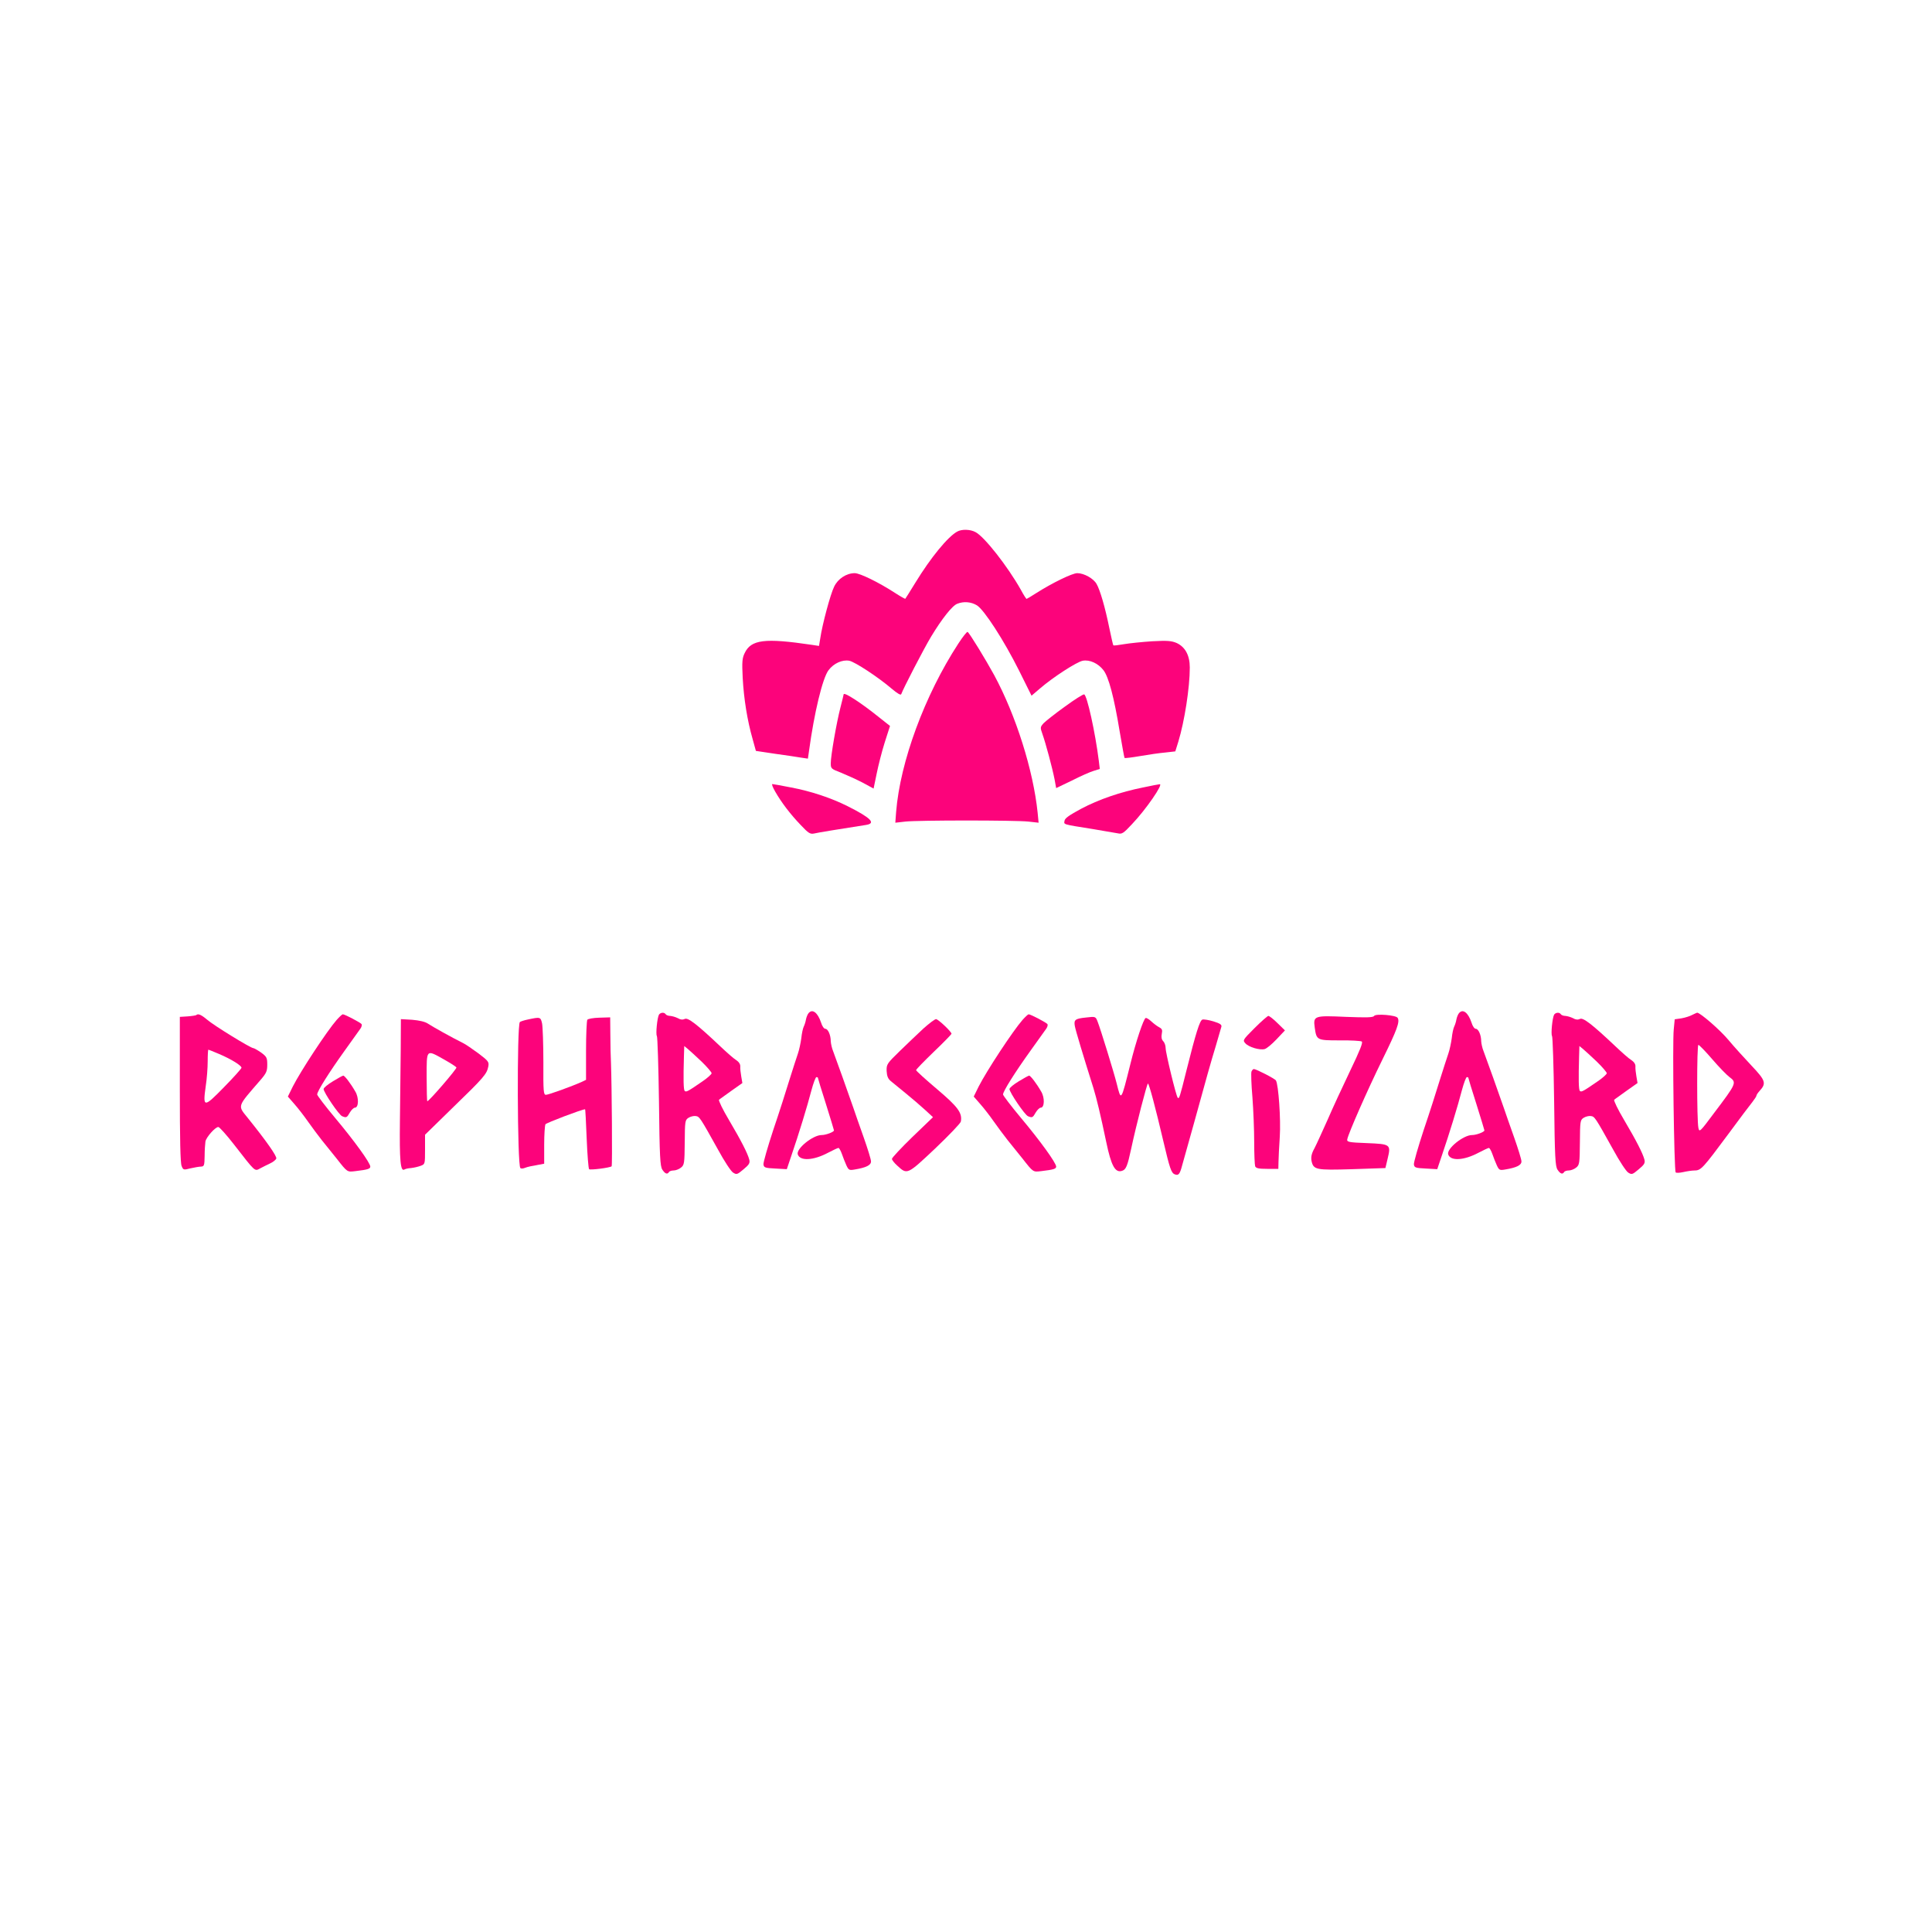
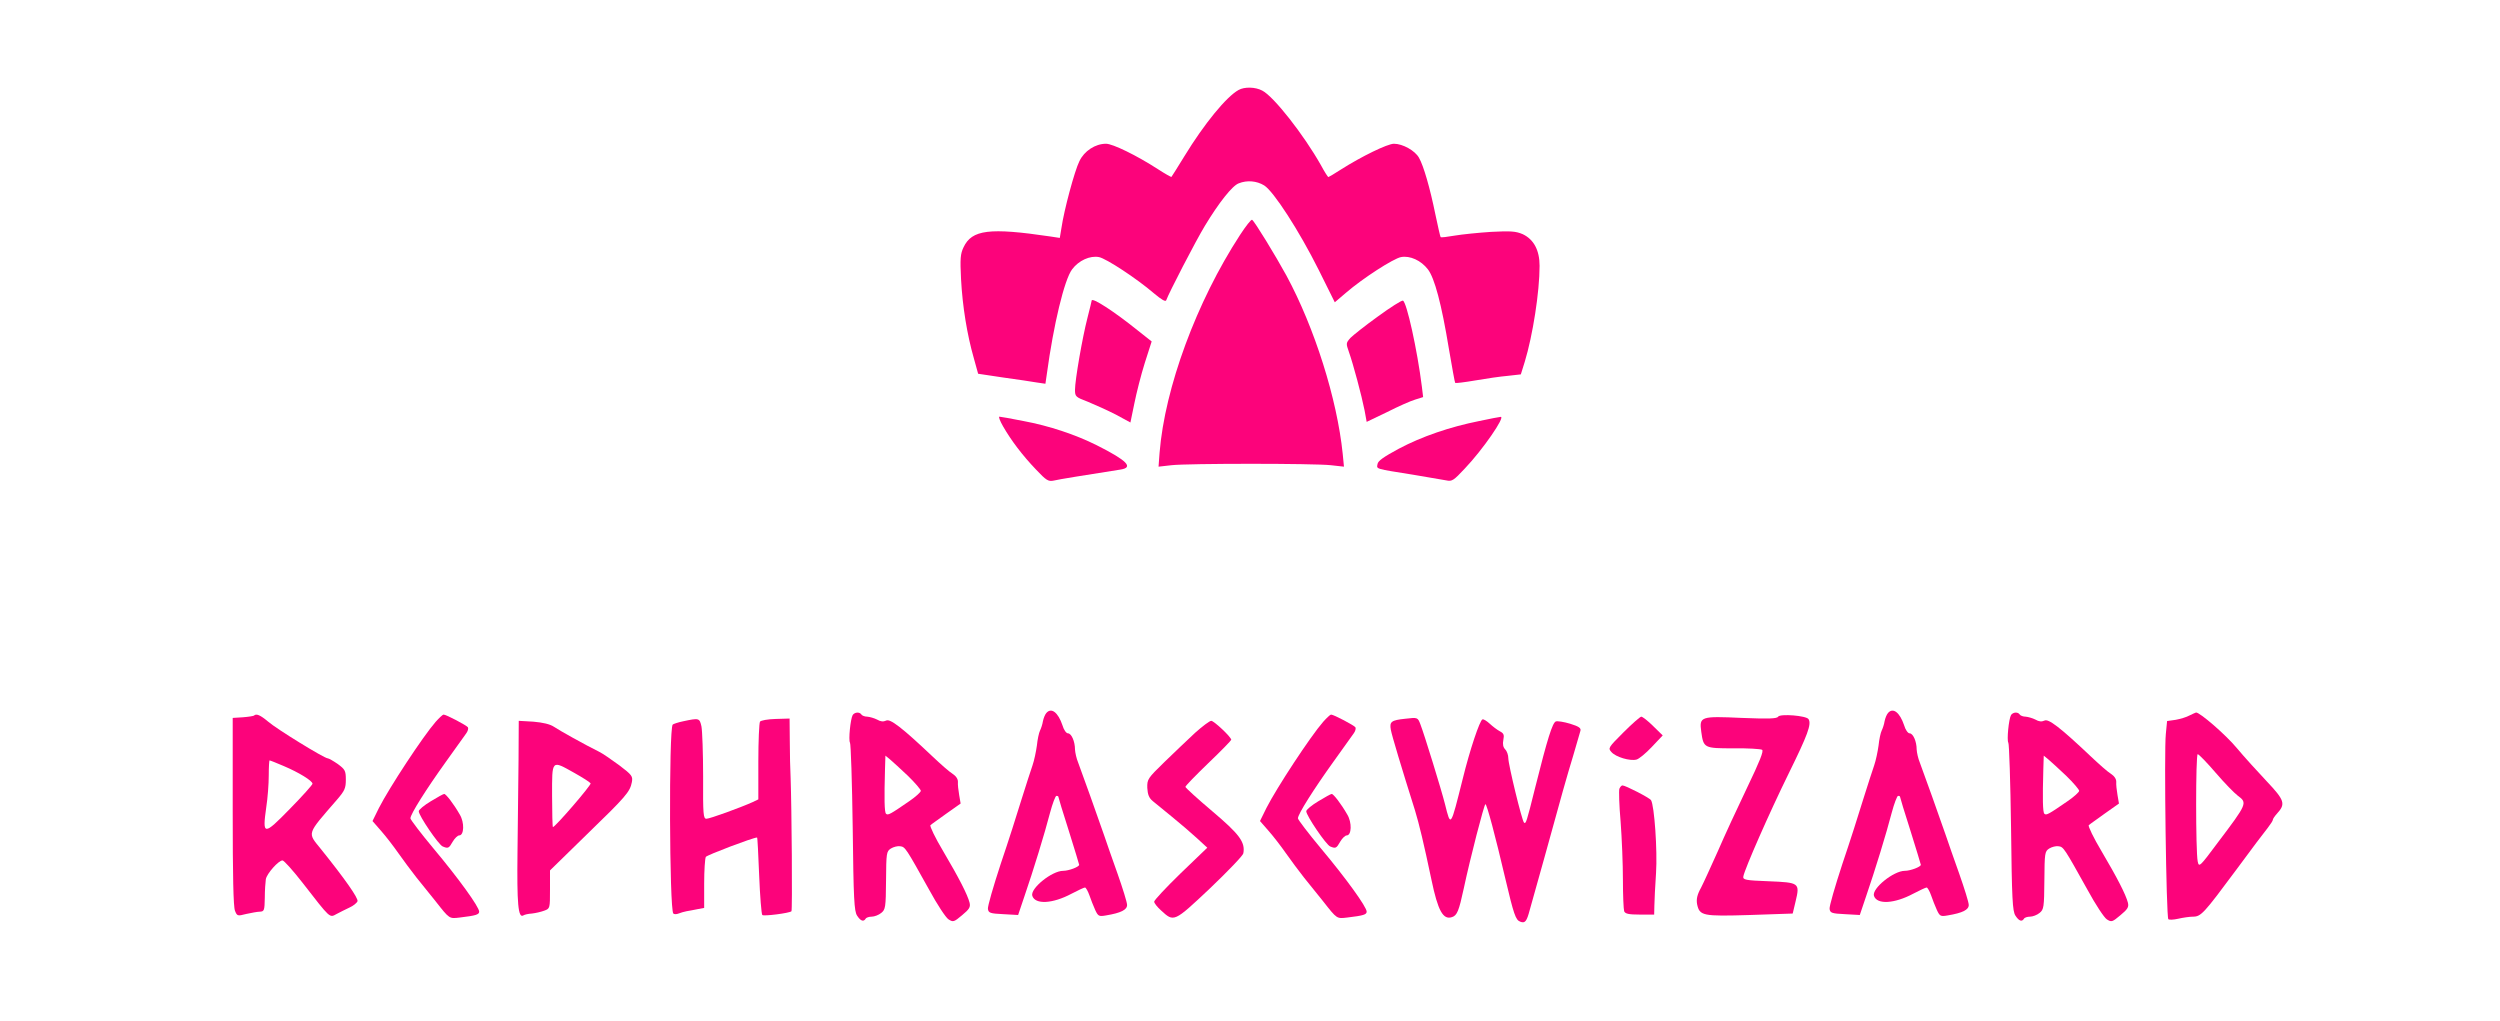
- <svg xmlns="http://www.w3.org/2000/svg" version="1.0" width="1200pt" height="1200pt" viewBox="0 0 1200 1200" preserveAspectRatio="xMidYMid meet">
-   <g transform="translate(0,1200) scale(0.1,-0.1)" fill="#fc037b" stroke="none">
-     <path d="M5945 8698 c-58 -32 -164 -161 -260 -318 -32 -52 -60 -97 -62 -99 -1 -2 -31 15 -65 37 -102 66 -217 122 -249 122 -52 0 -105 -35 -128 -84 -23 -46 -74 -236 -86 -320 l-8 -48 -46 7 c-291 43 -376 33 -416 -52 -15 -31 -17 -54 -12 -153 7 -131 29 -266 61 -378 l21 -76 120 -18 c66 -9 139 -20 162 -24 l41 -6 7 48 c32 236 84 452 121 501 32 43 86 67 129 59 35 -7 180 -102 264 -174 37 -31 56 -42 59 -33 11 32 141 284 186 358 66 109 131 192 162 203 40 16 86 12 122 -10 45 -28 167 -216 262 -406 l77 -155 54 46 c80 69 227 164 264 171 43 8 96 -16 129 -59 32 -42 65 -164 101 -383 15 -87 28 -161 30 -162 2 -2 45 3 97 12 51 9 121 19 156 22 l62 7 19 61 c38 125 71 334 71 460 0 75 -28 127 -81 152 -33 14 -57 16 -152 11 -61 -4 -140 -12 -175 -18 -35 -6 -65 -10 -67 -7 -2 2 -13 51 -25 108 -26 128 -57 235 -79 273 -19 34 -78 67 -120 67 -31 0 -156 -61 -255 -124 -31 -20 -58 -36 -60 -36 -2 0 -19 26 -36 58 -82 145 -226 329 -281 357 -33 18 -86 19 -114 3z" />
-     <path d="M5952 8002 c-209 -321 -361 -734 -386 -1045 l-5 -67 62 7 c79 9 682 9 765 0 l63 -7 -6 62 c-27 263 -135 605 -270 855 -52 95 -153 261 -165 268 -4 3 -30 -30 -58 -73z" />
-     <path d="M5240 7687 c0 -2 -9 -39 -20 -82 -25 -97 -60 -300 -60 -346 0 -33 3 -35 63 -58 34 -14 94 -41 133 -61 l70 -38 19 92 c10 50 32 137 50 194 l33 103 -67 53 c-113 91 -221 161 -221 143z" />
-     <path d="M6614 7611 c-60 -43 -119 -90 -132 -103 -21 -24 -22 -26 -7 -68 20 -56 61 -209 75 -280 l10 -55 98 47 c53 27 114 54 135 60 l38 12 -6 50 c-22 176 -73 407 -91 413 -6 2 -60 -32 -120 -76z" />
-     <path d="M4815 7083 c39 -68 93 -139 158 -207 49 -52 59 -58 84 -53 23 6 156 27 321 53 65 10 33 43 -114 117 -102 51 -228 93 -351 116 -59 12 -112 21 -116 21 -5 0 3 -21 18 -47z" />
-     <path d="M7100 7109 c-140 -28 -275 -74 -386 -133 -72 -39 -100 -58 -102 -74 -4 -24 -15 -21 173 -51 72 -12 143 -24 158 -27 26 -6 35 0 88 57 86 90 197 251 172 248 -5 0 -51 -9 -103 -20z" />
-     <path d="M5022 5707 c-6 -7 -13 -24 -16 -39 -2 -14 -9 -35 -14 -45 -5 -10 -12 -42 -15 -72 -4 -29 -13 -72 -21 -95 -8 -22 -31 -95 -52 -161 -20 -66 -65 -207 -101 -313 -35 -107 -63 -203 -61 -215 3 -19 10 -22 74 -25 l71 -4 30 89 c43 125 98 304 123 401 12 45 26 82 31 82 5 0 9 -2 9 -4 0 -3 22 -76 50 -163 27 -87 50 -161 50 -164 0 -10 -50 -29 -77 -29 -54 0 -159 -85 -148 -120 14 -43 98 -38 188 10 31 16 60 30 65 30 4 0 14 -17 21 -37 7 -21 20 -53 28 -71 14 -30 18 -32 52 -26 72 12 101 27 101 50 0 13 -21 80 -46 151 -25 70 -54 153 -64 183 -26 76 -109 308 -125 350 -8 19 -14 47 -15 62 0 39 -17 78 -34 78 -8 0 -20 17 -26 38 -21 63 -54 88 -78 59z" />
-     <path d="M9062 5707 c-6 -7 -13 -24 -16 -39 -2 -14 -9 -35 -14 -45 -5 -10 -12 -42 -15 -72 -4 -29 -13 -72 -21 -95 -8 -22 -31 -95 -52 -161 -20 -66 -65 -207 -101 -313 -35 -107 -63 -203 -61 -215 3 -19 10 -22 74 -25 l71 -4 30 89 c43 125 98 304 123 401 12 45 26 82 31 82 5 0 9 -2 9 -4 0 -3 22 -76 50 -163 27 -87 50 -161 50 -164 0 -10 -50 -29 -77 -29 -54 0 -159 -85 -148 -120 14 -43 98 -38 188 10 31 16 60 30 65 30 4 0 14 -17 21 -37 7 -21 20 -53 28 -71 14 -30 18 -32 52 -26 72 12 101 27 101 50 0 13 -21 80 -46 151 -25 70 -54 153 -64 183 -26 76 -109 308 -125 350 -8 19 -14 47 -15 62 0 39 -17 78 -34 78 -8 0 -20 17 -26 38 -21 63 -54 88 -78 59z" />
-     <path d="M4093 5698 c-11 -19 -21 -122 -13 -133 4 -5 10 -189 13 -407 4 -346 7 -401 21 -423 17 -26 31 -31 41 -15 3 6 17 10 29 10 13 0 34 8 46 18 20 16 22 26 23 156 1 132 2 139 23 153 13 8 33 13 45 11 24 -3 27 -8 139 -209 38 -70 80 -134 93 -142 22 -14 26 -13 65 20 35 29 41 39 36 60 -10 39 -51 119 -126 246 -39 65 -66 122 -62 126 5 5 40 29 77 56 l68 48 -7 41 c-4 22 -7 51 -6 62 1 14 -9 29 -26 40 -15 9 -58 47 -97 84 -147 139 -203 182 -222 171 -13 -6 -26 -5 -43 5 -14 7 -35 13 -47 14 -12 0 -25 5 -28 10 -9 14 -32 12 -42 -2z m265 -292 c34 -33 62 -66 62 -72 0 -6 -25 -29 -56 -50 -90 -62 -102 -69 -111 -60 -8 7 -9 72 -5 215 l2 64 23 -19 c12 -10 50 -45 85 -78z" />
-     <path d="M9653 5698 c-11 -19 -21 -122 -13 -133 4 -5 10 -189 13 -407 4 -346 7 -401 21 -423 17 -26 31 -31 41 -15 3 6 17 10 29 10 13 0 34 8 46 18 20 16 22 26 23 156 1 132 2 139 23 153 13 8 33 13 45 11 24 -3 27 -8 139 -209 38 -70 80 -134 93 -142 22 -14 26 -13 65 20 35 29 41 39 36 60 -10 39 -51 119 -126 246 -39 65 -66 122 -62 126 5 5 40 29 77 56 l68 48 -7 41 c-4 22 -7 51 -6 62 1 14 -9 29 -26 40 -15 9 -58 47 -97 84 -147 139 -203 182 -222 171 -13 -6 -26 -5 -43 5 -14 7 -35 13 -47 14 -12 0 -25 5 -28 10 -9 14 -32 12 -42 -2z m265 -292 c34 -33 62 -66 62 -72 0 -6 -25 -29 -56 -50 -90 -62 -102 -69 -111 -60 -8 7 -9 72 -5 215 l2 64 23 -19 c12 -10 50 -45 85 -78z" />
-     <path d="M10510 5696 c-14 -8 -44 -17 -66 -21 l-42 -6 -6 -62 c-9 -81 2 -879 12 -889 4 -4 25 -3 47 2 22 5 54 10 71 10 39 0 52 15 208 225 69 94 137 184 151 201 14 18 25 35 25 40 0 4 9 17 19 28 43 47 38 64 -49 156 -44 47 -109 118 -143 159 -53 64 -178 172 -196 171 -3 -1 -17 -7 -31 -14z m125 -275 c42 -49 90 -98 106 -110 47 -35 47 -37 -96 -226 -87 -117 -90 -119 -96 -90 -10 48 -10 515 0 515 5 0 44 -40 86 -89z" />
-     <path d="M1219 5695 c-3 -2 -27 -6 -54 -8 l-48 -3 0 -449 c0 -308 3 -458 11 -477 10 -25 12 -26 54 -15 24 5 53 11 66 11 20 1 22 6 23 66 0 36 3 76 5 90 5 27 61 90 80 90 7 0 50 -48 96 -107 136 -175 129 -169 164 -150 16 9 44 22 62 31 18 8 35 22 38 30 5 14 -61 108 -176 251 -65 81 -70 66 78 237 37 43 42 55 42 96 0 43 -4 49 -39 75 -22 15 -43 27 -48 27 -16 0 -246 141 -287 177 -37 31 -56 39 -67 28z m143 -242 c73 -31 138 -71 138 -85 0 -5 -49 -60 -109 -121 -126 -129 -132 -128 -113 8 7 44 12 113 12 153 0 40 2 72 4 72 3 0 33 -12 68 -27z" />
-     <path d="M2091 5665 c-61 -70 -222 -315 -272 -413 l-31 -63 41 -47 c23 -26 60 -74 83 -107 23 -33 62 -85 87 -117 25 -31 66 -82 91 -113 69 -88 66 -85 118 -79 76 9 92 14 92 28 0 23 -100 161 -219 303 -61 73 -111 139 -111 145 0 20 76 140 170 271 47 65 91 127 98 137 8 11 11 23 8 29 -6 9 -104 61 -117 61 -4 0 -21 -16 -38 -35z" />
-     <path d="M6351 5665 c-61 -70 -222 -315 -272 -413 l-31 -63 41 -47 c23 -26 60 -74 83 -107 23 -33 62 -85 87 -117 25 -31 66 -82 91 -113 69 -88 66 -85 118 -79 76 9 92 14 92 28 0 23 -100 161 -219 303 -61 73 -111 139 -111 145 0 20 76 140 170 271 47 65 91 127 98 137 8 11 11 23 8 29 -6 9 -104 61 -117 61 -4 0 -21 -16 -38 -35z" />
-     <path d="M8535 5690 c-6 -10 -46 -11 -174 -6 -198 9 -205 7 -195 -66 11 -79 13 -80 155 -80 69 1 130 -3 137 -7 9 -5 -11 -55 -72 -182 -46 -96 -109 -232 -140 -304 -32 -71 -68 -151 -81 -176 -19 -34 -23 -55 -19 -79 12 -56 26 -59 254 -52 l205 7 14 59 c21 88 18 90 -130 96 -111 4 -124 7 -121 23 6 35 125 306 218 495 91 185 110 236 95 260 -10 17 -136 27 -146 12z" />
-     <path d="M6745 5680 c-67 -7 -76 -14 -69 -53 5 -28 52 -184 116 -387 20 -66 42 -157 79 -333 31 -149 56 -194 99 -179 24 8 33 30 56 137 31 146 98 405 104 405 7 0 48 -154 95 -355 41 -174 50 -201 72 -209 23 -9 31 0 46 57 8 28 40 144 72 257 82 298 103 373 137 485 16 55 31 108 34 117 4 13 -7 21 -49 34 -30 9 -61 14 -69 11 -16 -6 -40 -81 -99 -317 -42 -169 -45 -177 -54 -168 -10 10 -75 278 -75 308 0 16 -7 35 -15 43 -10 10 -13 25 -9 45 5 25 2 32 -17 42 -13 7 -34 23 -48 36 -14 13 -30 23 -35 21 -13 -4 -61 -147 -95 -286 -59 -235 -57 -233 -85 -121 -17 68 -99 334 -118 383 -13 34 -13 34 -73 27z" />
-     <path d="M7793 5615 c-74 -74 -75 -76 -58 -95 21 -24 89 -44 120 -36 12 3 45 30 74 61 l52 55 -46 45 c-25 25 -51 45 -57 45 -5 0 -44 -34 -85 -75z" />
-     <path d="M3280 5668 c-25 -5 -48 -13 -51 -16 -19 -21 -16 -888 3 -907 4 -4 15 -4 25 0 10 4 27 9 38 11 11 2 35 6 53 10 l32 6 0 117 c0 64 4 121 8 128 6 9 227 93 246 93 2 0 6 -82 10 -182 4 -101 11 -186 15 -190 6 -7 131 9 140 18 5 4 1 501 -4 639 -2 39 -4 119 -4 178 l-1 108 -67 -2 c-38 -1 -71 -7 -75 -13 -4 -6 -8 -92 -8 -192 l0 -181 -27 -13 c-60 -27 -206 -80 -222 -80 -15 0 -17 18 -16 203 0 111 -4 219 -8 240 -9 41 -12 41 -87 25z" />
-     <path d="M2489 5483 c-1 -104 -3 -303 -5 -443 -3 -248 3 -319 28 -304 6 4 24 8 41 9 18 2 44 8 60 14 27 10 27 11 27 102 l0 91 175 171 c190 184 209 206 218 253 5 28 1 34 -61 81 -37 27 -80 57 -97 65 -67 33 -192 103 -217 120 -18 12 -52 20 -98 24 l-70 4 -1 -187z m268 -63 c39 -22 74 -44 78 -50 5 -7 -170 -210 -181 -210 -2 0 -4 68 -4 150 0 176 -4 172 107 110z" />
-     <path d="M5737 5613 c-34 -32 -100 -94 -147 -140 -81 -79 -84 -83 -83 -125 2 -32 8 -48 26 -63 13 -11 55 -45 93 -76 38 -31 92 -77 119 -102 l50 -46 -128 -123 c-70 -68 -127 -129 -127 -136 0 -7 15 -26 33 -42 62 -57 61 -58 235 106 86 82 159 158 160 168 10 54 -19 92 -149 202 -71 60 -129 113 -129 117 0 5 50 56 110 114 61 58 110 109 110 112 0 13 -83 91 -96 91 -8 0 -42 -26 -77 -57z" />
-     <path d="M7773 5344 c-3 -8 -1 -80 6 -159 6 -79 11 -204 11 -278 0 -75 3 -142 6 -151 5 -12 21 -16 75 -16 l69 0 1 43 c0 23 4 94 8 157 7 107 -8 323 -24 349 -6 11 -123 71 -137 71 -5 0 -11 -7 -15 -16z" />
-     <path d="M2068 5284 c-32 -19 -58 -41 -58 -48 0 -21 96 -162 115 -169 26 -11 30 -9 48 23 10 17 24 30 31 30 24 0 26 62 3 100 -29 51 -67 100 -75 99 -4 0 -33 -16 -64 -35z" />
-     <path d="M6328 5284 c-32 -19 -58 -41 -58 -48 0 -21 96 -162 115 -169 26 -11 30 -9 48 23 10 17 24 30 31 30 24 0 26 62 3 100 -29 51 -67 100 -75 99 -4 0 -33 -16 -64 -35z" />
+ <svg xmlns="http://www.w3.org/2000/svg" version="1.0" width="1200pt" height="490pt" viewBox="0 0 1200 490" preserveAspectRatio="xMidYMid meet">
+   <g transform="translate(0,490) scale(0.1,-0.1)" fill="#fc037b" stroke="none">
+     <path d="M5945 4468 c-58 -32 -164 -161 -260 -318 -32 -52 -60 -97 -62 -99 -1 -2 -31 15 -65 37 -102 66 -217 122 -249 122 -52 0 -105 -35 -128 -84 -23 -46 -74 -236 -86 -320 l-8 -48 -46 7 c-291 43 -376 33 -416 -52 -15 -31 -17 -54 -12 -153 7 -131 29 -266 61 -378 l21 -76 120 -18 c66 -9 139 -20 162 -24 l41 -6 7 48 c32 236 84 452 121 501 32 43 86 67 129 59 35 -7 180 -102 264 -174 37 -31 56 -42 59 -33 11 32 141 284 186 358 66 109 131 192 162 203 40 16 86 12 122 -10 45 -28 167 -216 262 -406 l77 -155 54 46 c80 69 227 164 264 171 43 8 96 -16 129 -59 32 -42 65 -164 101 -383 15 -87 28 -161 30 -162 2 -2 45 3 97 12 51 9 121 19 156 22 l62 7 19 61 c38 125 71 334 71 460 0 75 -28 127 -81 152 -33 14 -57 16 -152 11 -61 -4 -140 -12 -175 -18 -35 -6 -65 -10 -67 -7 -2 2 -13 51 -25 108 -26 128 -57 235 -79 273 -19 34 -78 67 -120 67 -31 0 -156 -61 -255 -124 -31 -20 -58 -36 -60 -36 -2 0 -19 26 -36 58 -82 145 -226 329 -281 357 -33 18 -86 19 -114 3z" />
+     <path d="M5952 3772 c-209 -321 -361 -734 -386 -1045 l-5 -67 62 7 c79 9 682 9 765 0 l63 -7 -6 62 c-27 263 -135 605 -270 855 -52 95 -153 261 -165 268 -4 3 -30 -30 -58 -73z" />
+     <path d="M5240 3457 c0 -2 -9 -39 -20 -82 -25 -97 -60 -300 -60 -346 0 -33 3 -35 63 -58 34 -14 94 -41 133 -61 l70 -38 19 92 c10 50 32 137 50 194 l33 103 -67 53 c-113 91 -221 161 -221 143z" />
+     <path d="M6614 3381 c-60 -43 -119 -90 -132 -103 -21 -24 -22 -26 -7 -68 20 -56 61 -209 75 -280 l10 -55 98 47 c53 27 114 54 135 60 l38 12 -6 50 c-22 176 -73 407 -91 413 -6 2 -60 -32 -120 -76z" />
+     <path d="M4815 2853 c39 -68 93 -139 158 -207 49 -52 59 -58 84 -53 23 6 156 27 321 53 65 10 33 43 -114 117 -102 51 -228 93 -351 116 -59 12 -112 21 -116 21 -5 0 3 -21 18 -47z" />
+     <path d="M7100 2879 c-140 -28 -275 -74 -386 -133 -72 -39 -100 -58 -102 -74 -4 -24 -15 -21 173 -51 72 -12 143 -24 158 -27 26 -6 35 0 88 57 86 90 197 251 172 248 -5 0 -51 -9 -103 -20z" />
+     <path d="M5022 1477 c-6 -7 -13 -24 -16 -39 -2 -14 -9 -35 -14 -45 -5 -10 -12 -42 -15 -72 -4 -29 -13 -72 -21 -95 -8 -22 -31 -95 -52 -161 -20 -66 -65 -207 -101 -313 -35 -107 -63 -203 -61 -215 3 -19 10 -22 74 -25 l71 -4 30 89 c43 125 98 304 123 401 12 45 26 82 31 82 5 0 9 -2 9 -4 0 -3 22 -76 50 -163 27 -87 50 -161 50 -164 0 -10 -50 -29 -77 -29 -54 0 -159 -85 -148 -120 14 -43 98 -38 188 10 31 16 60 30 65 30 4 0 14 -17 21 -37 7 -21 20 -53 28 -71 14 -30 18 -32 52 -26 72 12 101 27 101 50 0 13 -21 80 -46 151 -25 70 -54 153 -64 183 -26 76 -109 308 -125 350 -8 19 -14 47 -15 62 0 39 -17 78 -34 78 -8 0 -20 17 -26 38 -21 63 -54 88 -78 59z" />
+     <path d="M9062 1477 c-6 -7 -13 -24 -16 -39 -2 -14 -9 -35 -14 -45 -5 -10 -12 -42 -15 -72 -4 -29 -13 -72 -21 -95 -8 -22 -31 -95 -52 -161 -20 -66 -65 -207 -101 -313 -35 -107 -63 -203 -61 -215 3 -19 10 -22 74 -25 l71 -4 30 89 c43 125 98 304 123 401 12 45 26 82 31 82 5 0 9 -2 9 -4 0 -3 22 -76 50 -163 27 -87 50 -161 50 -164 0 -10 -50 -29 -77 -29 -54 0 -159 -85 -148 -120 14 -43 98 -38 188 10 31 16 60 30 65 30 4 0 14 -17 21 -37 7 -21 20 -53 28 -71 14 -30 18 -32 52 -26 72 12 101 27 101 50 0 13 -21 80 -46 151 -25 70 -54 153 -64 183 -26 76 -109 308 -125 350 -8 19 -14 47 -15 62 0 39 -17 78 -34 78 -8 0 -20 17 -26 38 -21 63 -54 88 -78 59z" />
+     <path d="M4093 1468 c-11 -19 -21 -122 -13 -133 4 -5 10 -189 13 -407 4 -346 7 -401 21 -423 17 -26 31 -31 41 -15 3 6 17 10 29 10 13 0 34 8 46 18 20 16 22 26 23 156 1 132 2 139 23 153 13 8 33 13 45 11 24 -3 27 -8 139 -209 38 -70 80 -134 93 -142 22 -14 26 -13 65 20 35 29 41 39 36 60 -10 39 -51 119 -126 246 -39 65 -66 122 -62 126 5 5 40 29 77 56 l68 48 -7 41 c-4 22 -7 51 -6 62 1 14 -9 29 -26 40 -15 9 -58 47 -97 84 -147 139 -203 182 -222 171 -13 -6 -26 -5 -43 5 -14 7 -35 13 -47 14 -12 0 -25 5 -28 10 -9 14 -32 12 -42 -2z m265 -292 c34 -33 62 -66 62 -72 0 -6 -25 -29 -56 -50 -90 -62 -102 -69 -111 -60 -8 7 -9 72 -5 215 l2 64 23 -19 c12 -10 50 -45 85 -78z" />
+     <path d="M9653 1468 c-11 -19 -21 -122 -13 -133 4 -5 10 -189 13 -407 4 -346 7 -401 21 -423 17 -26 31 -31 41 -15 3 6 17 10 29 10 13 0 34 8 46 18 20 16 22 26 23 156 1 132 2 139 23 153 13 8 33 13 45 11 24 -3 27 -8 139 -209 38 -70 80 -134 93 -142 22 -14 26 -13 65 20 35 29 41 39 36 60 -10 39 -51 119 -126 246 -39 65 -66 122 -62 126 5 5 40 29 77 56 l68 48 -7 41 c-4 22 -7 51 -6 62 1 14 -9 29 -26 40 -15 9 -58 47 -97 84 -147 139 -203 182 -222 171 -13 -6 -26 -5 -43 5 -14 7 -35 13 -47 14 -12 0 -25 5 -28 10 -9 14 -32 12 -42 -2z m265 -292 c34 -33 62 -66 62 -72 0 -6 -25 -29 -56 -50 -90 -62 -102 -69 -111 -60 -8 7 -9 72 -5 215 l2 64 23 -19 c12 -10 50 -45 85 -78z" />
+     <path d="M10510 1466 c-14 -8 -44 -17 -66 -21 l-42 -6 -6 -62 c-9 -81 2 -879 12 -889 4 -4 25 -3 47 2 22 5 54 10 71 10 39 0 52 15 208 225 69 94 137 184 151 201 14 18 25 35 25 40 0 4 9 17 19 28 43 47 38 64 -49 156 -44 47 -109 118 -143 159 -53 64 -178 172 -196 171 -3 -1 -17 -7 -31 -14z m125 -275 c42 -49 90 -98 106 -110 47 -35 47 -37 -96 -226 -87 -117 -90 -119 -96 -90 -10 48 -10 515 0 515 5 0 44 -40 86 -89z" />
+     <path d="M1219 1465 c-3 -2 -27 -6 -54 -8 l-48 -3 0 -449 c0 -308 3 -458 11 -477 10 -25 12 -26 54 -15 24 5 53 11 66 11 20 1 22 6 23 66 0 36 3 76 5 90 5 27 61 90 80 90 7 0 50 -48 96 -107 136 -175 129 -169 164 -150 16 9 44 22 62 31 18 8 35 22 38 30 5 14 -61 108 -176 251 -65 81 -70 66 78 237 37 43 42 55 42 96 0 43 -4 49 -39 75 -22 15 -43 27 -48 27 -16 0 -246 141 -287 177 -37 31 -56 39 -67 28z m143 -242 c73 -31 138 -71 138 -85 0 -5 -49 -60 -109 -121 -126 -129 -132 -128 -113 8 7 44 12 113 12 153 0 40 2 72 4 72 3 0 33 -12 68 -27z" />
+     <path d="M2091 1435 c-61 -70 -222 -315 -272 -413 l-31 -63 41 -47 c23 -26 60 -74 83 -107 23 -33 62 -85 87 -117 25 -31 66 -82 91 -113 69 -88 66 -85 118 -79 76 9 92 14 92 28 0 23 -100 161 -219 303 -61 73 -111 139 -111 145 0 20 76 140 170 271 47 65 91 127 98 137 8 11 11 23 8 29 -6 9 -104 61 -117 61 -4 0 -21 -16 -38 -35z" />
+     <path d="M6351 1435 c-61 -70 -222 -315 -272 -413 l-31 -63 41 -47 c23 -26 60 -74 83 -107 23 -33 62 -85 87 -117 25 -31 66 -82 91 -113 69 -88 66 -85 118 -79 76 9 92 14 92 28 0 23 -100 161 -219 303 -61 73 -111 139 -111 145 0 20 76 140 170 271 47 65 91 127 98 137 8 11 11 23 8 29 -6 9 -104 61 -117 61 -4 0 -21 -16 -38 -35z" />
+     <path d="M8535 1460 c-6 -10 -46 -11 -174 -6 -198 9 -205 7 -195 -66 11 -79 13 -80 155 -80 69 1 130 -3 137 -7 9 -5 -11 -55 -72 -182 -46 -96 -109 -232 -140 -304 -32 -71 -68 -151 -81 -176 -19 -34 -23 -55 -19 -79 12 -56 26 -59 254 -52 l205 7 14 59 c21 88 18 90 -130 96 -111 4 -124 7 -121 23 6 35 125 306 218 495 91 185 110 236 95 260 -10 17 -136 27 -146 12z" />
+     <path d="M6745 1450 c-67 -7 -76 -14 -69 -53 5 -28 52 -184 116 -387 20 -66 42 -157 79 -333 31 -149 56 -194 99 -179 24 8 33 30 56 137 31 146 98 405 104 405 7 0 48 -154 95 -355 41 -174 50 -201 72 -209 23 -9 31 0 46 57 8 28 40 144 72 257 82 298 103 373 137 485 16 55 31 108 34 117 4 13 -7 21 -49 34 -30 9 -61 14 -69 11 -16 -6 -40 -81 -99 -317 -42 -169 -45 -177 -54 -168 -10 10 -75 278 -75 308 0 16 -7 35 -15 43 -10 10 -13 25 -9 45 5 25 2 32 -17 42 -13 7 -34 23 -48 36 -14 13 -30 23 -35 21 -13 -4 -61 -147 -95 -286 -59 -235 -57 -233 -85 -121 -17 68 -99 334 -118 383 -13 34 -13 34 -73 27z" />
+     <path d="M7793 1385 c-74 -74 -75 -76 -58 -95 21 -24 89 -44 120 -36 12 3 45 30 74 61 l52 55 -46 45 c-25 25 -51 45 -57 45 -5 0 -44 -34 -85 -75z" />
+     <path d="M3280 1438 c-25 -5 -48 -13 -51 -16 -19 -21 -16 -888 3 -907 4 -4 15 -4 25 0 10 4 27 9 38 11 11 2 35 6 53 10 l32 6 0 117 c0 64 4 121 8 128 6 9 227 93 246 93 2 0 6 -82 10 -182 4 -101 11 -186 15 -190 6 -7 131 9 140 18 5 4 1 501 -4 639 -2 39 -4 119 -4 178 l-1 108 -67 -2 c-38 -1 -71 -7 -75 -13 -4 -6 -8 -92 -8 -192 l0 -181 -27 -13 c-60 -27 -206 -80 -222 -80 -15 0 -17 18 -16 203 0 111 -4 219 -8 240 -9 41 -12 41 -87 25z" />
+     <path d="M2489 1253 c-1 -104 -3 -303 -5 -443 -3 -248 3 -319 28 -304 6 4 24 8 41 9 18 2 44 8 60 14 27 10 27 11 27 102 l0 91 175 171 c190 184 209 206 218 253 5 28 1 34 -61 81 -37 27 -80 57 -97 65 -67 33 -192 103 -217 120 -18 12 -52 20 -98 24 l-70 4 -1 -187z m268 -63 c39 -22 74 -44 78 -50 5 -7 -170 -210 -181 -210 -2 0 -4 68 -4 150 0 176 -4 172 107 110z" />
+     <path d="M5737 1383 c-34 -32 -100 -94 -147 -140 -81 -79 -84 -83 -83 -125 2 -32 8 -48 26 -63 13 -11 55 -45 93 -76 38 -31 92 -77 119 -102 l50 -46 -128 -123 c-70 -68 -127 -129 -127 -136 0 -7 15 -26 33 -42 62 -57 61 -58 235 106 86 82 159 158 160 168 10 54 -19 92 -149 202 -71 60 -129 113 -129 117 0 5 50 56 110 114 61 58 110 109 110 112 0 13 -83 91 -96 91 -8 0 -42 -26 -77 -57z" />
+     <path d="M7773 1114 c-3 -8 -1 -80 6 -159 6 -79 11 -204 11 -278 0 -75 3 -142 6 -151 5 -12 21 -16 75 -16 l69 0 1 43 c0 23 4 94 8 157 7 107 -8 323 -24 349 -6 11 -123 71 -137 71 -5 0 -11 -7 -15 -16z" />
+     <path d="M2068 1054 c-32 -19 -58 -41 -58 -48 0 -21 96 -162 115 -169 26 -11 30 -9 48 23 10 17 24 30 31 30 24 0 26 62 3 100 -29 51 -67 100 -75 99 -4 0 -33 -16 -64 -35z" />
+     <path d="M6328 1054 c-32 -19 -58 -41 -58 -48 0 -21 96 -162 115 -169 26 -11 30 -9 48 23 10 17 24 30 31 30 24 0 26 62 3 100 -29 51 -67 100 -75 99 -4 0 -33 -16 -64 -35z" />
  </g>
</svg>
